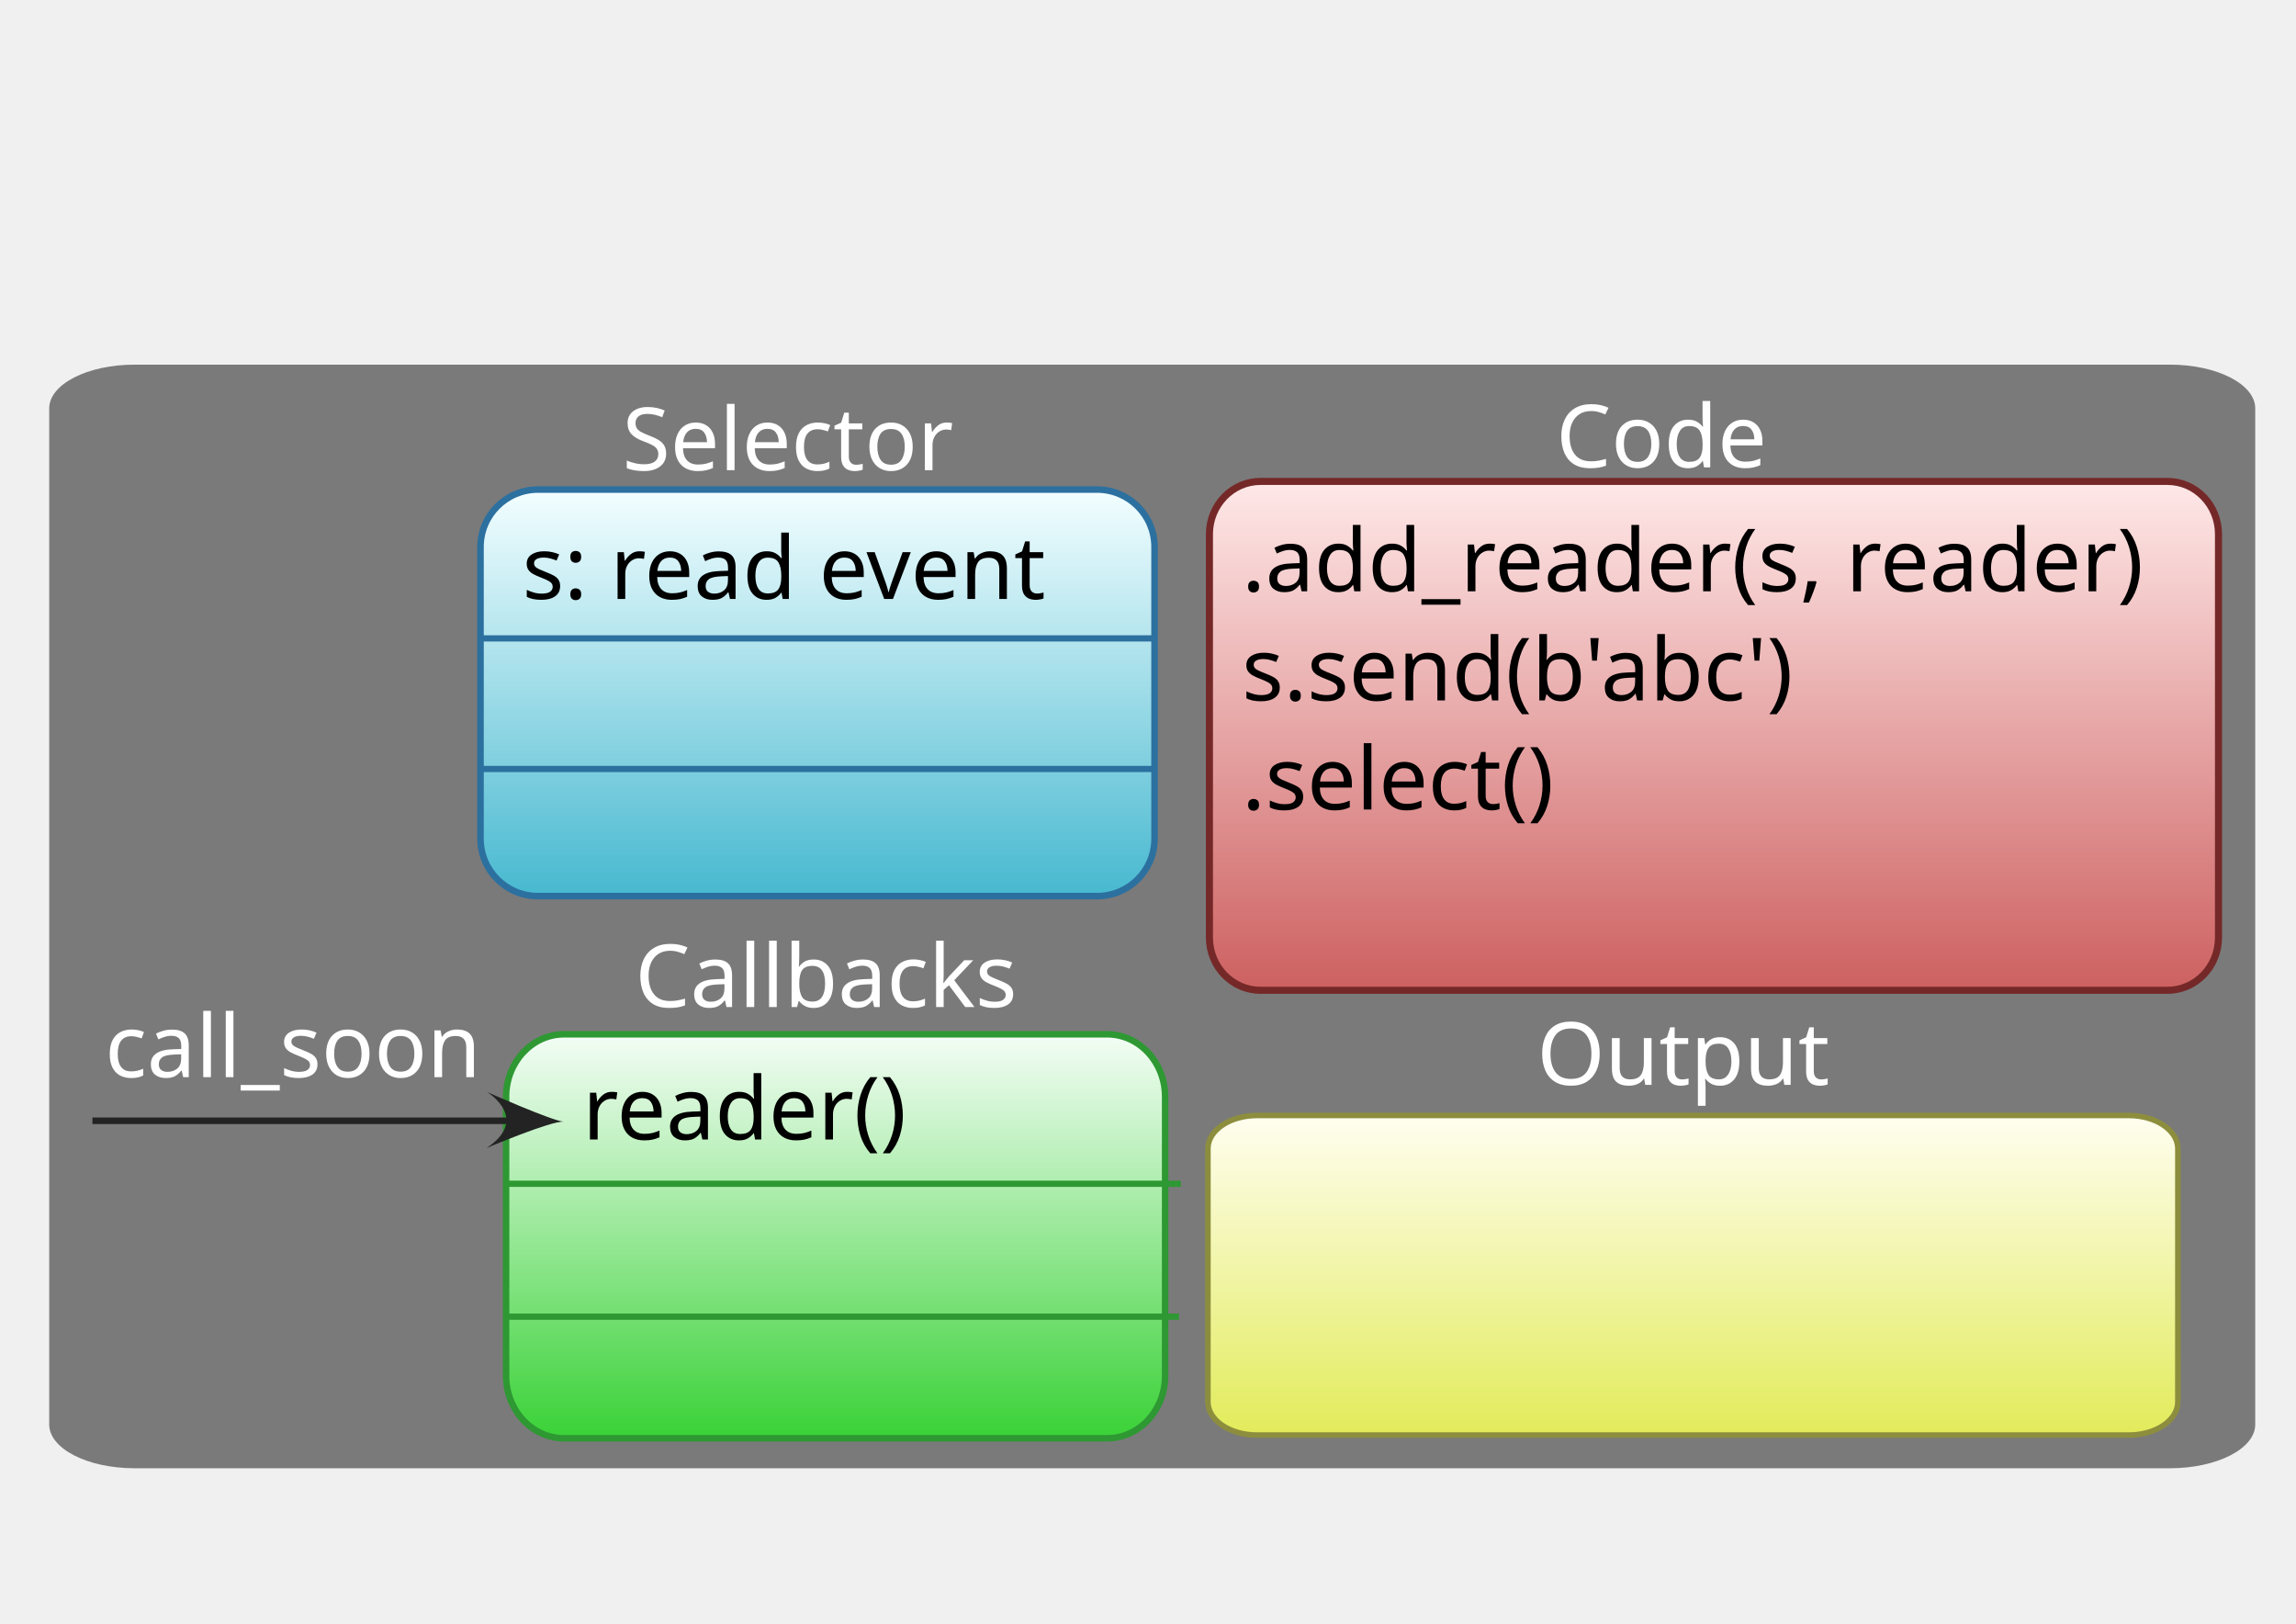
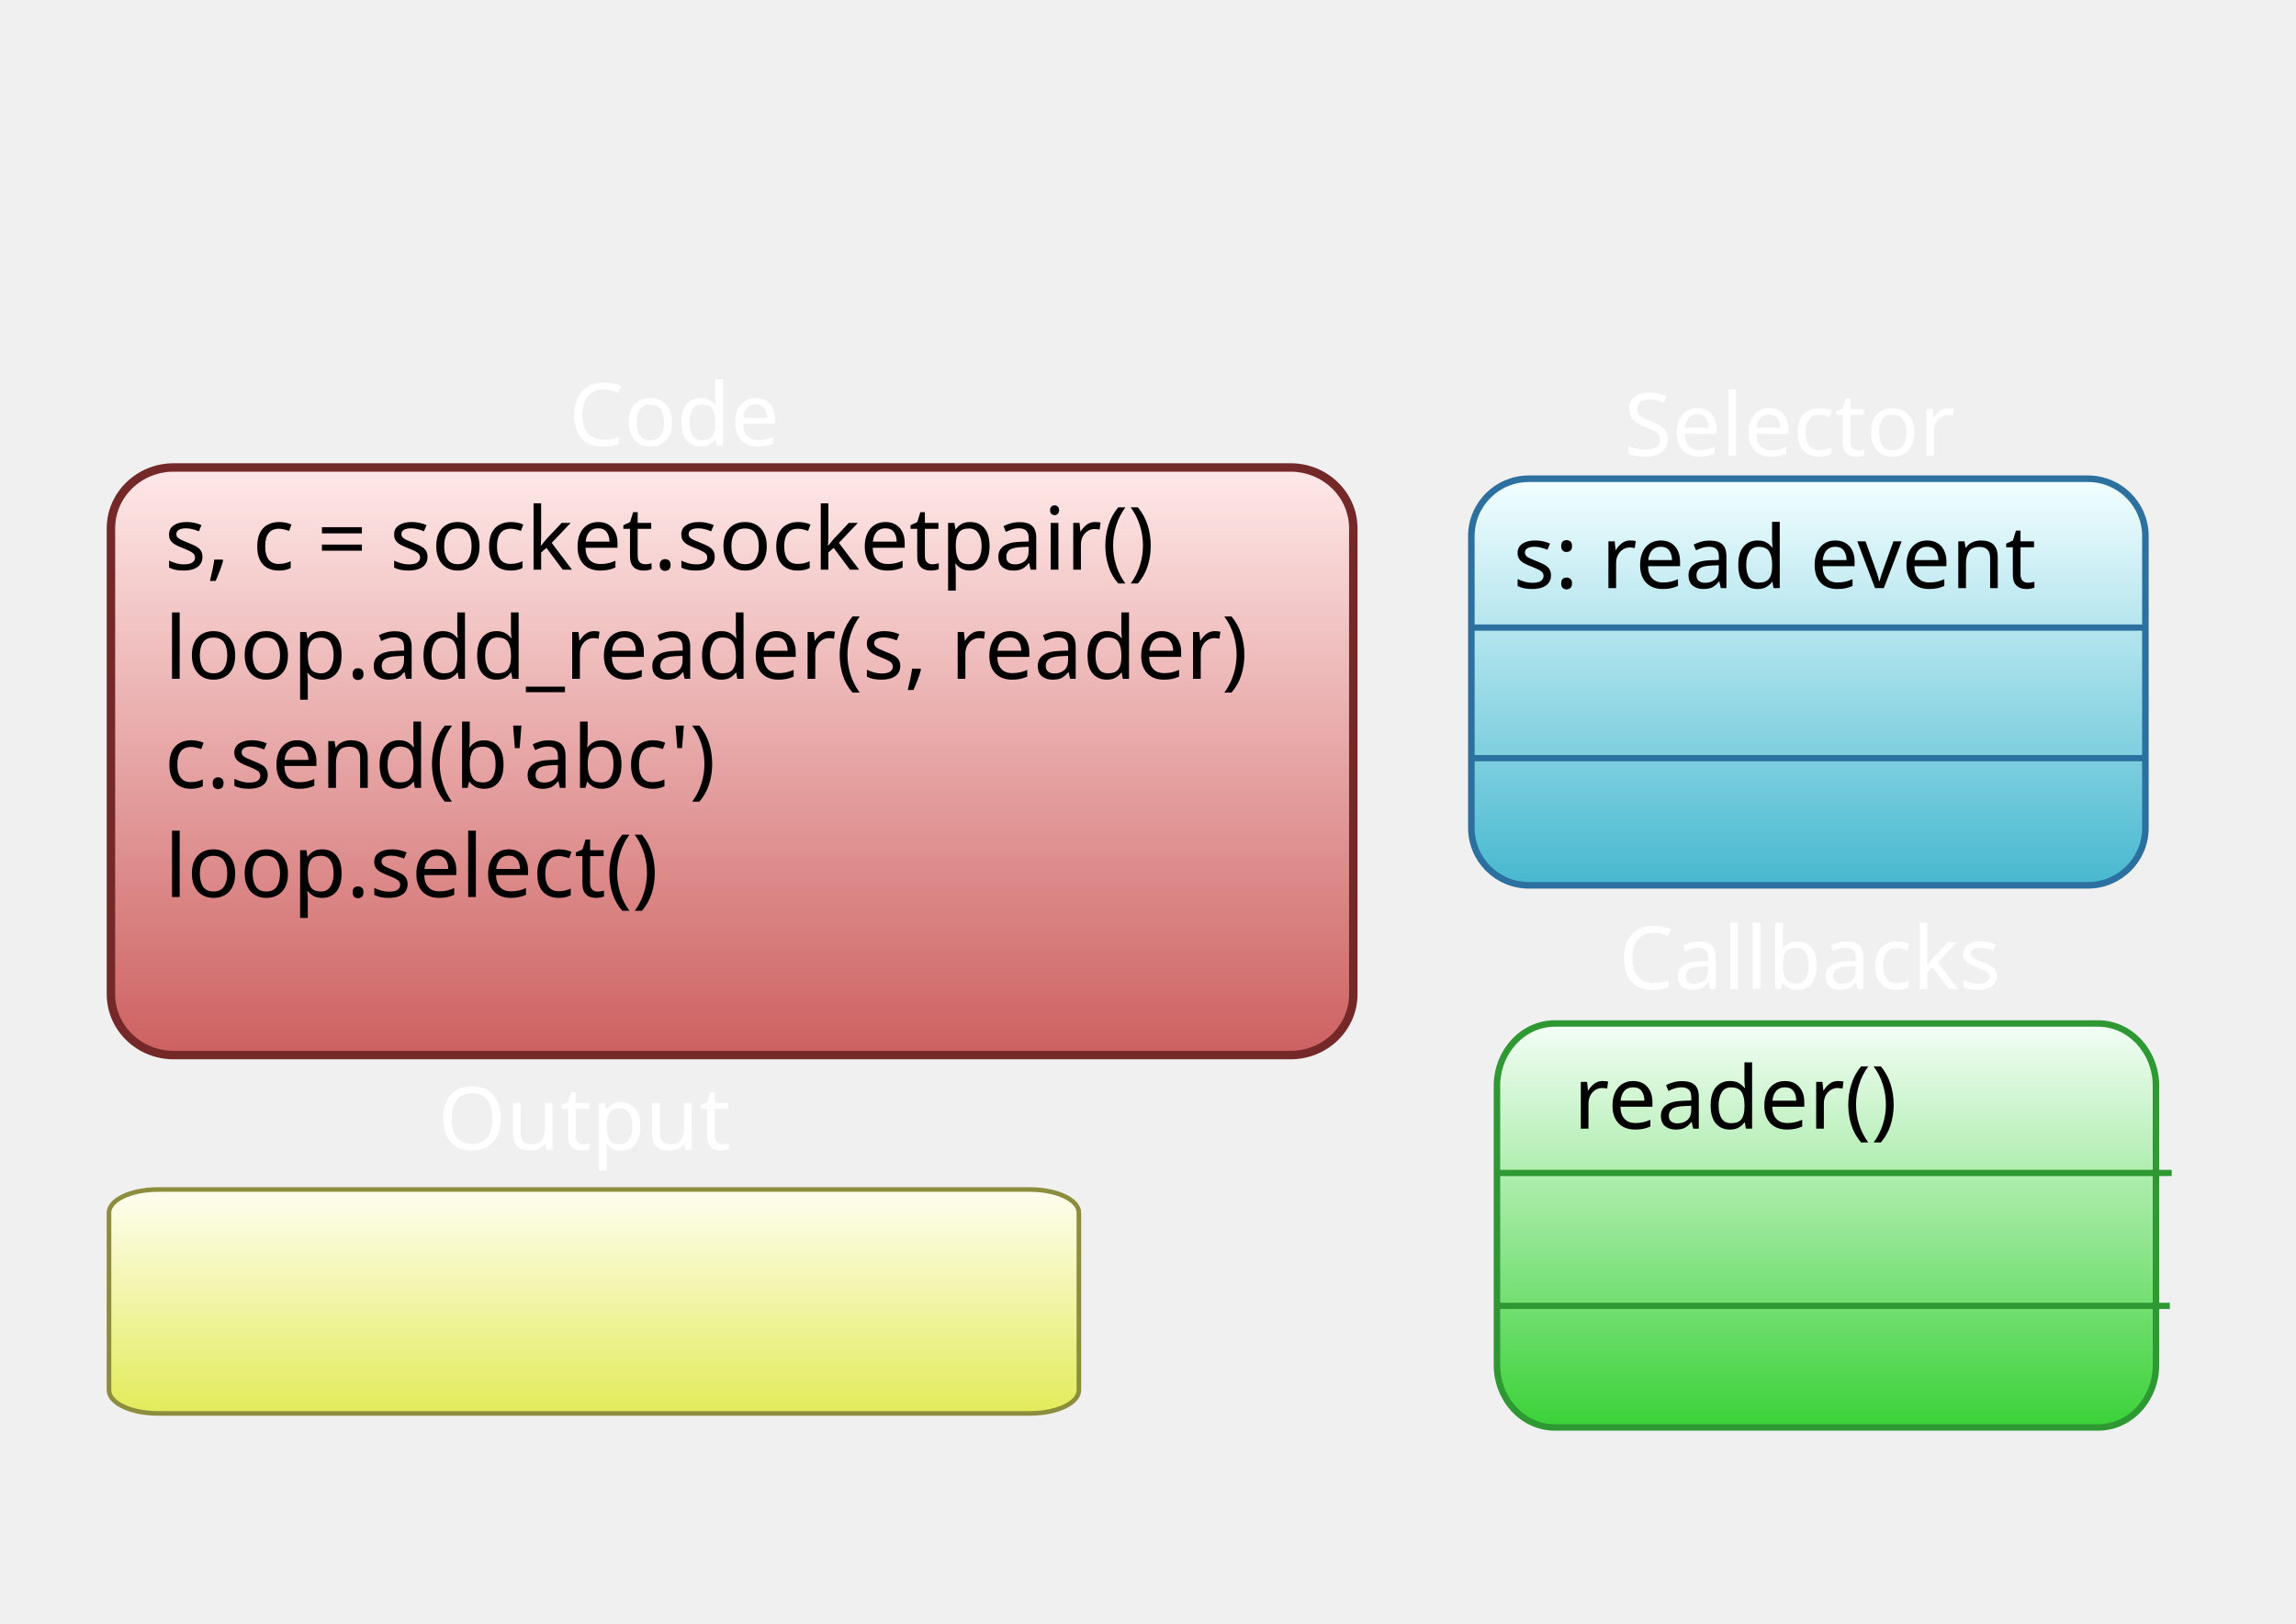
<svg xmlns="http://www.w3.org/2000/svg" xmlns:xlink="http://www.w3.org/1999/xlink" version="1.1" id="svg2" height="744.094" width="1052.362">
  <defs id="defs4">
    <linearGradient id="linearGradient12126">
      <stop style="stop-color:#ffe8e8;stop-opacity:1;" offset="0" id="stop12128" />
      <stop style="stop-color:#cd6060;stop-opacity:1;" offset="1" id="stop12130" />
    </linearGradient>
    <marker orient="auto" refY="0" refX="0" id="DotL" style="overflow:visible">
      <path id="path3982" d="m -2.5,-1 c 0,2.76 -2.24,5 -5,5 -2.76,0 -5,-2.24 -5,-5 0,-2.76 2.24,-5 5,-5 2.76,0 5,2.24 5,5 z" style="fill-rule:evenodd;stroke:#000000;stroke-width:1pt" transform="matrix(0.8,0,0,0.8,5.92,0.8)" />
    </marker>
    <marker id="RazorWire" refX="0" refY="0" orient="auto" style="overflow:visible">
      <path id="path4153" transform="scale(0.8,0.8)" style="fill:#808080;fill-opacity:1;fill-rule:evenodd;stroke:#000000;stroke-width:0.1pt" d="m 0.023,-0.74 0,1.438 -7.781,2.313 18.437,0 -7.187,-2.313 0,-1.438 7.25,-2.156 -18.469,0 7.75,2.156 z" />
    </marker>
    <marker orient="auto" refY="0" refX="0" id="Arrow2Lend" style="overflow:visible">
      <path id="path3942" style="fill-rule:evenodd;stroke-width:0.625;stroke-linejoin:round" d="M 8.719,4.034 -2.207,0.016 8.719,-4.002 c -1.745,2.372 -1.735,5.617 -6e-7,8.035 z" transform="matrix(-1.1,0,0,-1.1,-1.1,0)" />
    </marker>
    <marker orient="auto" refY="0" refX="0" id="Arrow1Lend" style="overflow:visible">
      <path id="path3924" d="M 0,0 5,-5 -12.5,0 5,5 0,0 z" style="fill-rule:evenodd;stroke:#000000;stroke-width:1pt" transform="matrix(-0.8,0,0,-0.8,-10,0)" />
    </marker>
    <linearGradient id="linearGradient3765">
      <stop id="stop3767" offset="0" style="stop-color:#f2feff;stop-opacity:1;" />
      <stop id="stop3769" offset="1" style="stop-color:#41b6ce;stop-opacity:1;" />
    </linearGradient>
    <linearGradient id="linearGradient3755">
      <stop style="stop-color:#b8f1f1;stop-opacity:1;" offset="0" id="stop3757" />
      <stop style="stop-color:#5ac5da;stop-opacity:1;" offset="1" id="stop3759" />
    </linearGradient>
    <linearGradient xlink:href="#linearGradient3765" id="linearGradient3761" x1="328.5" y1="172.362" x2="334.357" y2="552.362" gradientUnits="userSpaceOnUse" gradientTransform="matrix(0.6143788,0,0,0.4866711,176.4746,449.7801)" />
    <linearGradient xlink:href="#linearGradient3765-7" id="linearGradient3761-8" x1="328.5" y1="172.362" x2="334.357" y2="552.362" gradientUnits="userSpaceOnUse" gradientTransform="matrix(0.6143788,0,0,0.6431323,188.5043,-52.64542)" />
    <linearGradient id="linearGradient3765-7">
      <stop id="stop3767-4" offset="0" style="stop-color:#f2fdf4;stop-opacity:1;" />
      <stop id="stop3769-3" offset="1" style="stop-color:#3cd239;stop-opacity:1;" />
    </linearGradient>
-     <linearGradient y2="548.954" x2="328.5" y1="172.362" x1="328.5" gradientTransform="matrix(0.6006845,0,0,0.4835496,180.4841,700.2888)" gradientUnits="userSpaceOnUse" id="linearGradient5906" xlink:href="#linearGradient3765-7" />
+     <linearGradient y2="548.954" x2="328.5" y1="172.362" x1="328.5" gradientTransform="matrix(0.6006845,0,0,0.4835496,634.6364,695.3344)" gradientUnits="userSpaceOnUse" id="linearGradient5906" xlink:href="#linearGradient3765-7" />
    <marker orient="auto" refY="0" refX="0" id="Arrow1Lend-4" style="overflow:visible">
      <path id="path3924-0" d="M 0,0 5,-5 -12.5,0 5,5 0,0 z" style="fill-rule:evenodd;stroke:#000000;stroke-width:1pt" transform="matrix(-0.8,0,0,-0.8,-10,0)" />
    </marker>
-     <linearGradient xlink:href="#linearGradient12126" id="linearGradient12140" x1="879.429" y1="523.279" x2="879.429" y2="707.26" gradientUnits="userSpaceOnUse" gradientTransform="matrix(1.048917,0,0,1.26726,-102.1898,-133.7954)" />
+     <linearGradient xlink:href="#linearGradient12126" id="linearGradient12140" x1="879.429" y1="523.279" x2="879.429" y2="707.26" gradientUnits="userSpaceOnUse" gradientTransform="matrix(1.291425,0,0,1.46341,-757.4665,-242.7663)" />
    <linearGradient xlink:href="#linearGradient12126-6" id="linearGradient12140-4" x1="879.429" y1="523.279" x2="883.507" y2="706.591" gradientUnits="userSpaceOnUse" gradientTransform="matrix(0.9957622,0,0,1.142415,-67.42616,-69.40973)" />
    <linearGradient id="linearGradient12126-6">
      <stop style="stop-color:#fffef0;stop-opacity:1;" offset="0" id="stop12128-6" />
      <stop style="stop-color:#e2eb59;stop-opacity:1;" offset="1" id="stop12130-1" />
    </linearGradient>
-     <linearGradient y2="707.709" x2="879.429" y1="523.279" x1="879.429" gradientTransform="matrix(1.008195,0,0,0.7957865,-77.38746,403.3276)" gradientUnits="userSpaceOnUse" id="linearGradient12157" xlink:href="#linearGradient12126-6" />
+     <linearGradient y2="707.709" x2="879.429" y1="523.279" x1="879.429" gradientTransform="matrix(1.008195,0,0,0.557614,-581.0835,561.7931)" gradientUnits="userSpaceOnUse" id="linearGradient12157" xlink:href="#linearGradient12126-6" />
    <linearGradient xlink:href="#linearGradient3765-8" id="linearGradient3761-6" x1="328.5" y1="172.362" x2="334.357" y2="552.362" gradientUnits="userSpaceOnUse" gradientTransform="matrix(0.6143788,0,0,0.4866711,176.4746,449.7801)" />
    <linearGradient id="linearGradient3765-8">
      <stop id="stop3767-1" offset="0" style="stop-color:#f2feff;stop-opacity:1;" />
      <stop id="stop3769-0" offset="1" style="stop-color:#41b6ce;stop-opacity:1;" />
    </linearGradient>
-     <linearGradient y2="566.407" x2="328.5" y1="172.362" x1="328.5" gradientTransform="matrix(0.6143788,0,0,0.4866711,167.5792,450.1197)" gradientUnits="userSpaceOnUse" id="linearGradient12913" xlink:href="#linearGradient3765-8" />
+     <linearGradient y2="566.407" x2="328.5" y1="172.362" x1="328.5" gradientTransform="matrix(0.6143788,0,0,0.4866711,621.7314,445.1653)" gradientUnits="userSpaceOnUse" id="linearGradient12913" xlink:href="#linearGradient3765-8" />
  </defs>
  <g id="layer1" transform="translate(0,-308.2677)">
-     <rect style="fill:#7a7a7a;fill-opacity:1;fill-rule:nonzero;stroke:none" id="rect7304" width="1011.113" height="505.758" x="22.56" y="475.371" rx="39.121" ry="20.051" />
-     <rect style="fill:url(#linearGradient5906);fill-opacity:1;fill-rule:nonzero;stroke:#2e9833;stroke-width:2.966;stroke-linecap:butt;stroke-linejoin:round;stroke-miterlimit:4;stroke-opacity:1;stroke-dasharray:none" id="rect2985-0" width="302.058" height="185.13" x="231.971" y="782.253" rx="26.565" ry="28.635" />
-     <path style="fill:none;stroke:#2e9833;stroke-width:2.852;stroke-linecap:butt;stroke-linejoin:miter;stroke-miterlimit:4;stroke-opacity:1;stroke-dasharray:none" d="m 232.678,850.754 181.913,0 126.647,0" id="path3858-99" />
-     <path style="fill:none;stroke:#2e9833;stroke-width:2.85;stroke-linecap:butt;stroke-linejoin:miter;stroke-miterlimit:4;stroke-opacity:1;stroke-dasharray:none" d="m 232.249,911.661 308.124,0" id="path3858-5-4" />
-     <text xml:space="preserve" style="font-size:40px;font-style:normal;font-variant:normal;font-weight:normal;font-stretch:normal;line-height:125%;letter-spacing:0px;word-spacing:0px;fill:#ffffff;fill-opacity:1;stroke:none;font-family:Comfortaa;-inkscape-font-specification:Comfortaa" x="291.049" y="769.771" id="text3771-4">
-       <tspan id="tspan3773-6" x="291.049" y="769.771">Callbacks</tspan>
+     <rect style="fill:url(#linearGradient5906);fill-opacity:1;fill-rule:nonzero;stroke:#2e9833;stroke-width:2.966;stroke-linecap:butt;stroke-linejoin:round;stroke-miterlimit:4;stroke-opacity:1;stroke-dasharray:none" id="rect2985-0" width="302.058" height="185.13" x="686.124" y="777.298" rx="26.565" ry="28.635" />
+     <path style="fill:none;stroke:#2e9833;stroke-width:2.852;stroke-linecap:butt;stroke-linejoin:miter;stroke-miterlimit:4;stroke-opacity:1;stroke-dasharray:none" d="m 686.83,845.799 181.913,0 126.647,0" id="path3858-99" />
+     <path style="fill:none;stroke:#2e9833;stroke-width:2.85;stroke-linecap:butt;stroke-linejoin:miter;stroke-miterlimit:4;stroke-opacity:1;stroke-dasharray:none" d="m 686.401,906.707 308.124,0" id="path3858-5-4" />
+     <text xml:space="preserve" style="font-size:40px;font-style:normal;font-variant:normal;font-weight:normal;font-stretch:normal;line-height:125%;letter-spacing:0px;word-spacing:0px;fill:#ffffff;fill-opacity:1;stroke:none;font-family:Comfortaa;-inkscape-font-specification:Comfortaa" x="741.898" y="761.513" id="text3771-4">
+       <tspan id="tspan3773-6" x="741.898" y="761.513">Callbacks</tspan>
    </text>
-     <text xml:space="preserve" style="font-size:40px;font-style:normal;font-weight:normal;line-height:125%;letter-spacing:0px;word-spacing:0px;fill:#ffffff;fill-opacity:1;stroke:none;font-family:Sans" x="48.114" y="801.898" id="text5865-5">
-       <tspan id="tspan5867-9" x="48.114" y="801.898" style="font-style:normal;font-variant:normal;font-weight:normal;font-stretch:normal;fill:#ffffff;fill-opacity:1;font-family:Comfortaa;-inkscape-font-specification:Comfortaa">call_soon</tspan>
+     <rect style="fill:url(#linearGradient12140);fill-opacity:1;fill-rule:nonzero;stroke:#752828;stroke-width:3.867;stroke-linecap:butt;stroke-linejoin:round;stroke-miterlimit:4;stroke-opacity:1;stroke-dasharray:none" id="rect11120-3" width="569.43" height="269.288" x="50.848" y="522.492" rx="28.778" ry="27.914" />
+     <text xml:space="preserve" style="font-size:40px;font-style:normal;font-weight:normal;line-height:125%;letter-spacing:0px;word-spacing:0px;fill:#ffffff;fill-opacity:1;stroke:none;font-family:Sans" x="260.688" y="512.53" id="text5865-6-8-9">
+       <tspan x="260.688" y="512.53" style="font-style:normal;font-variant:normal;font-weight:normal;font-stretch:normal;fill:#ffffff;fill-opacity:1;font-family:Comfortaa;-inkscape-font-specification:Comfortaa" id="tspan11114-1">Code</tspan>
    </text>
-     <path style="fill:#faff4f;fill-opacity:1;fill-rule:nonzero;stroke:#232323;stroke-width:3;stroke-linecap:butt;stroke-linejoin:round;stroke-miterlimit:4;stroke-opacity:1;stroke-dasharray:none;marker-end:none" d="m 42.369,821.892 197.847,0" id="path5299-9" />
-     <path style="fill:#232323;fill-opacity:1;fill-rule:nonzero;stroke:none" d="m 223.134,808.657 c 0,0 29.705,13.182 35.206,13.65 -5.698,-0.468 -35.335,12.068 -35.335,12.068 20.433,-13.571 0.129,-25.719 0.129,-25.719 z" id="path7308-2" />
-     <rect style="fill:url(#linearGradient12140);fill-opacity:1;fill-rule:nonzero;stroke:#752828;stroke-width:3.243;stroke-linecap:butt;stroke-linejoin:round;stroke-miterlimit:4;stroke-opacity:1;stroke-dasharray:none" id="rect11120-3" width="462.501" height="233.194" x="554.337" y="528.89" rx="23.374" ry="24.172" />
-     <text xml:space="preserve" style="font-size:40px;font-style:normal;font-weight:normal;line-height:125%;letter-spacing:0px;word-spacing:0px;fill:#ffffff;fill-opacity:1;stroke:none;font-family:Sans" x="713.188" y="522.439" id="text5865-6-8-9">
-       <tspan x="713.188" y="522.439" style="font-style:normal;font-variant:normal;font-weight:normal;font-stretch:normal;fill:#ffffff;fill-opacity:1;font-family:Comfortaa;-inkscape-font-specification:Comfortaa" id="tspan11114-1">Code</tspan>
+     <text xml:space="preserve" style="font-size:40px;font-style:normal;font-weight:normal;line-height:125%;letter-spacing:0px;word-spacing:0px;fill:#000000;fill-opacity:1;stroke:none;font-family:Sans" x="75.431" y="569.334" id="text5865-6">
+       <tspan x="75.431" y="569.334" style="font-style:normal;font-variant:normal;font-weight:normal;font-stretch:normal;fill:#000000;fill-opacity:1;font-family:Comfortaa;-inkscape-font-specification:Comfortaa" id="tspan13367">s, c = socket.socketpair()</tspan>
+       <tspan x="75.431" y="619.334" style="font-style:normal;font-variant:normal;font-weight:normal;font-stretch:normal;fill:#000000;fill-opacity:1;font-family:Comfortaa;-inkscape-font-specification:Comfortaa" id="tspan7097">loop.add_reader(s, reader)</tspan>
+       <tspan x="75.431" y="669.334" style="font-style:normal;font-variant:normal;font-weight:normal;font-stretch:normal;fill:#000000;fill-opacity:1;font-family:Comfortaa;-inkscape-font-specification:Comfortaa" id="tspan13369">c.send(b'abc')</tspan>
+       <tspan x="75.431" y="719.334" style="font-style:normal;font-variant:normal;font-weight:normal;font-stretch:normal;fill:#000000;fill-opacity:1;font-family:Comfortaa;-inkscape-font-specification:Comfortaa" id="tspan3282">loop.select()</tspan>
    </text>
-     <text xml:space="preserve" style="font-size:40px;font-style:normal;font-weight:normal;line-height:125%;letter-spacing:0px;word-spacing:0px;fill:#000000;fill-opacity:1;stroke:none;font-family:Sans" x="569.218" y="579.243" id="text5865-6">
-       <tspan x="569.218" y="579.243" style="font-style:normal;font-variant:normal;font-weight:normal;font-stretch:normal;fill:#000000;fill-opacity:1;font-family:Comfortaa;-inkscape-font-specification:Comfortaa" id="tspan13367">.add_reader(s, reader)</tspan>
-       <tspan x="569.218" y="629.243" style="font-style:normal;font-variant:normal;font-weight:normal;font-stretch:normal;fill:#000000;fill-opacity:1;font-family:Comfortaa;-inkscape-font-specification:Comfortaa" id="tspan13369">s.send(b'abc')</tspan>
-       <tspan x="569.218" y="679.243" style="font-style:normal;font-variant:normal;font-weight:normal;font-stretch:normal;fill:#000000;fill-opacity:1;font-family:Comfortaa;-inkscape-font-specification:Comfortaa" id="tspan3282">.select()</tspan>
+     <rect style="fill:url(#linearGradient12157);fill-opacity:1;fill-rule:nonzero;stroke:#8d8e3d;stroke-width:2.109;stroke-linecap:butt;stroke-linejoin:round;stroke-miterlimit:4;stroke-opacity:1;stroke-dasharray:none" id="rect11120-3-8" width="444.545" height="102.609" x="49.955" y="853.385" rx="22.467" ry="10.636" />
+     <text xml:space="preserve" style="font-size:40px;font-style:normal;font-weight:normal;line-height:125%;letter-spacing:0px;word-spacing:0px;fill:#ffffff;fill-opacity:1;stroke:none;font-family:Sans" x="200.721" y="835.15" id="text5865-6-8-9-4">
+       <tspan x="200.721" y="835.15" style="font-style:normal;font-variant:normal;font-weight:normal;font-stretch:normal;fill:#ffffff;fill-opacity:1;font-family:Comfortaa;-inkscape-font-specification:Comfortaa" id="tspan11114-1-1">Output</tspan>
    </text>
-     <rect style="fill:url(#linearGradient12157);fill-opacity:1;fill-rule:nonzero;stroke:#8d8e3d;stroke-width:2.519;stroke-linecap:butt;stroke-linejoin:round;stroke-miterlimit:4;stroke-opacity:1;stroke-dasharray:none" id="rect11120-3-8" width="444.545" height="146.436" x="553.651" y="819.467" rx="22.467" ry="15.179" />
-     <text xml:space="preserve" style="font-size:40px;font-style:normal;font-weight:normal;line-height:125%;letter-spacing:0px;word-spacing:0px;fill:#ffffff;fill-opacity:1;stroke:none;font-family:Sans" x="704.417" y="805.424" id="text5865-6-8-9-4">
-       <tspan x="704.417" y="805.424" style="font-style:normal;font-variant:normal;font-weight:normal;font-stretch:normal;fill:#ffffff;fill-opacity:1;font-family:Comfortaa;-inkscape-font-specification:Comfortaa" id="tspan11114-1-1">Output</tspan>
+     <rect style="fill:url(#linearGradient12913);fill-opacity:1;fill-rule:nonzero;stroke:#2c709f;stroke-width:3;stroke-linecap:butt;stroke-linejoin:round;stroke-miterlimit:4;stroke-opacity:1;stroke-dasharray:none" id="rect2985" width="308.945" height="186.326" x="674.392" y="527.659" rx="26.345" ry="26.289" />
+     <text xml:space="preserve" style="font-size:40px;font-style:normal;font-variant:normal;font-weight:normal;font-stretch:normal;line-height:125%;letter-spacing:0px;word-spacing:0px;fill:#ffffff;fill-opacity:1;stroke:none;font-family:Comfortaa;-inkscape-font-specification:Comfortaa" x="744.354" y="517.14" id="text3771">
+       <tspan id="tspan3773" x="744.354" y="517.14">Selector</tspan>
    </text>
-     <rect style="fill:url(#linearGradient12913);fill-opacity:1;fill-rule:nonzero;stroke:#2c709f;stroke-width:3;stroke-linecap:butt;stroke-linejoin:round;stroke-miterlimit:4;stroke-opacity:1;stroke-dasharray:none" id="rect2985" width="308.945" height="186.326" x="220.24" y="532.613" rx="26.345" ry="26.289" />
-     <text xml:space="preserve" style="font-size:40px;font-style:normal;font-variant:normal;font-weight:normal;font-stretch:normal;line-height:125%;letter-spacing:0px;word-spacing:0px;fill:#ffffff;fill-opacity:1;stroke:none;font-family:Comfortaa;-inkscape-font-specification:Comfortaa" x="285.247" y="523.746" id="text3771">
-       <tspan id="tspan3773" x="285.247" y="523.746">Selector</tspan>
+     <path style="fill:none;stroke:#2c709f;stroke-width:2.849;stroke-linecap:butt;stroke-linejoin:miter;stroke-miterlimit:4;stroke-opacity:1;stroke-dasharray:none" d="m 674.924,655.715 307.998,0" id="path3858" />
+     <path style="fill:none;stroke:#2c709f;stroke-width:2.853;stroke-linecap:butt;stroke-linejoin:miter;stroke-miterlimit:4;stroke-opacity:1;stroke-dasharray:none" d="m 674.169,595.866 308.85,0" id="path3858-0" />
+     <text xml:space="preserve" style="font-size:40px;font-style:normal;font-variant:normal;font-weight:normal;font-stretch:normal;line-height:125%;letter-spacing:0px;word-spacing:0px;fill:#000000;fill-opacity:1;stroke:none;font-family:Comfortaa;-inkscape-font-specification:Comfortaa" x="693.532" y="577.789" id="text3771-8">
+       <tspan id="tspan3773-0" x="693.532" y="577.789">s: read event</tspan>
    </text>
-     <path style="fill:none;stroke:#2c709f;stroke-width:2.849;stroke-linecap:butt;stroke-linejoin:miter;stroke-miterlimit:4;stroke-opacity:1;stroke-dasharray:none" d="m 220.771,660.67 307.998,0" id="path3858" />
-     <path style="fill:none;stroke:#2c709f;stroke-width:2.853;stroke-linecap:butt;stroke-linejoin:miter;stroke-miterlimit:4;stroke-opacity:1;stroke-dasharray:none" d="m 220.017,600.821 308.85,0" id="path3858-0" />
-     <text xml:space="preserve" style="font-size:40px;font-style:normal;font-variant:normal;font-weight:normal;font-stretch:normal;line-height:125%;letter-spacing:0px;word-spacing:0px;fill:#000000;fill-opacity:1;stroke:none;font-family:Comfortaa;-inkscape-font-specification:Comfortaa" x="239.38" y="582.744" id="text3771-8">
-       <tspan id="tspan3773-0" x="239.38" y="582.744">s: read event</tspan>
-     </text>
-     <text xml:space="preserve" style="font-size:40px;font-style:normal;font-variant:normal;font-weight:normal;font-stretch:normal;line-height:125%;letter-spacing:0px;word-spacing:0px;fill:#000000;fill-opacity:1;stroke:none;font-family:Comfortaa;-inkscape-font-specification:Comfortaa" x="267" y="830.463" id="text3771-8-44">
-       <tspan id="tspan3773-0-4" x="267" y="830.463">reader()</tspan>
+     <text xml:space="preserve" style="font-size:40px;font-style:normal;font-variant:normal;font-weight:normal;font-stretch:normal;line-height:125%;letter-spacing:0px;word-spacing:0px;fill:#000000;fill-opacity:1;stroke:none;font-family:Comfortaa;-inkscape-font-specification:Comfortaa" x="721.152" y="825.509" id="text3771-8-44">
+       <tspan id="tspan3773-0-4" x="721.152" y="825.509">reader()</tspan>
    </text>
  </g>
</svg>
